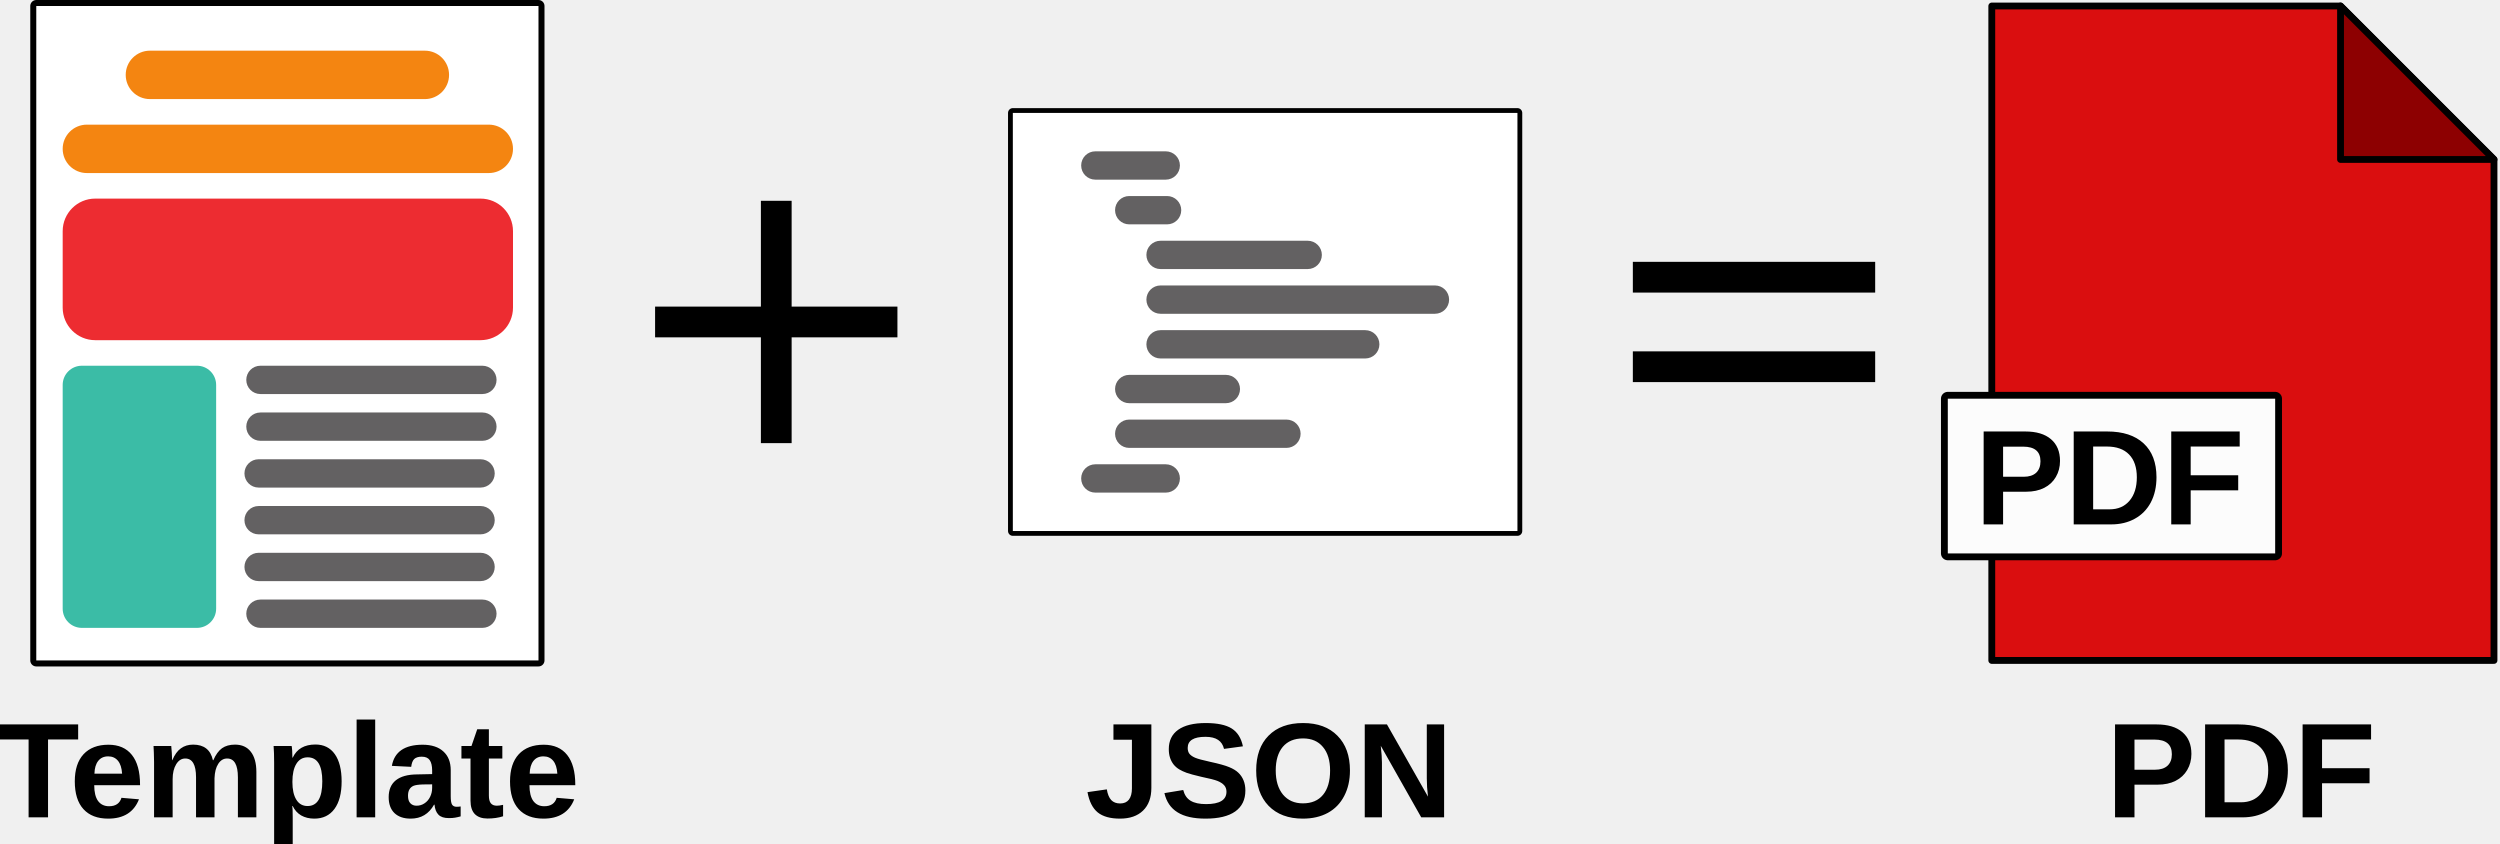
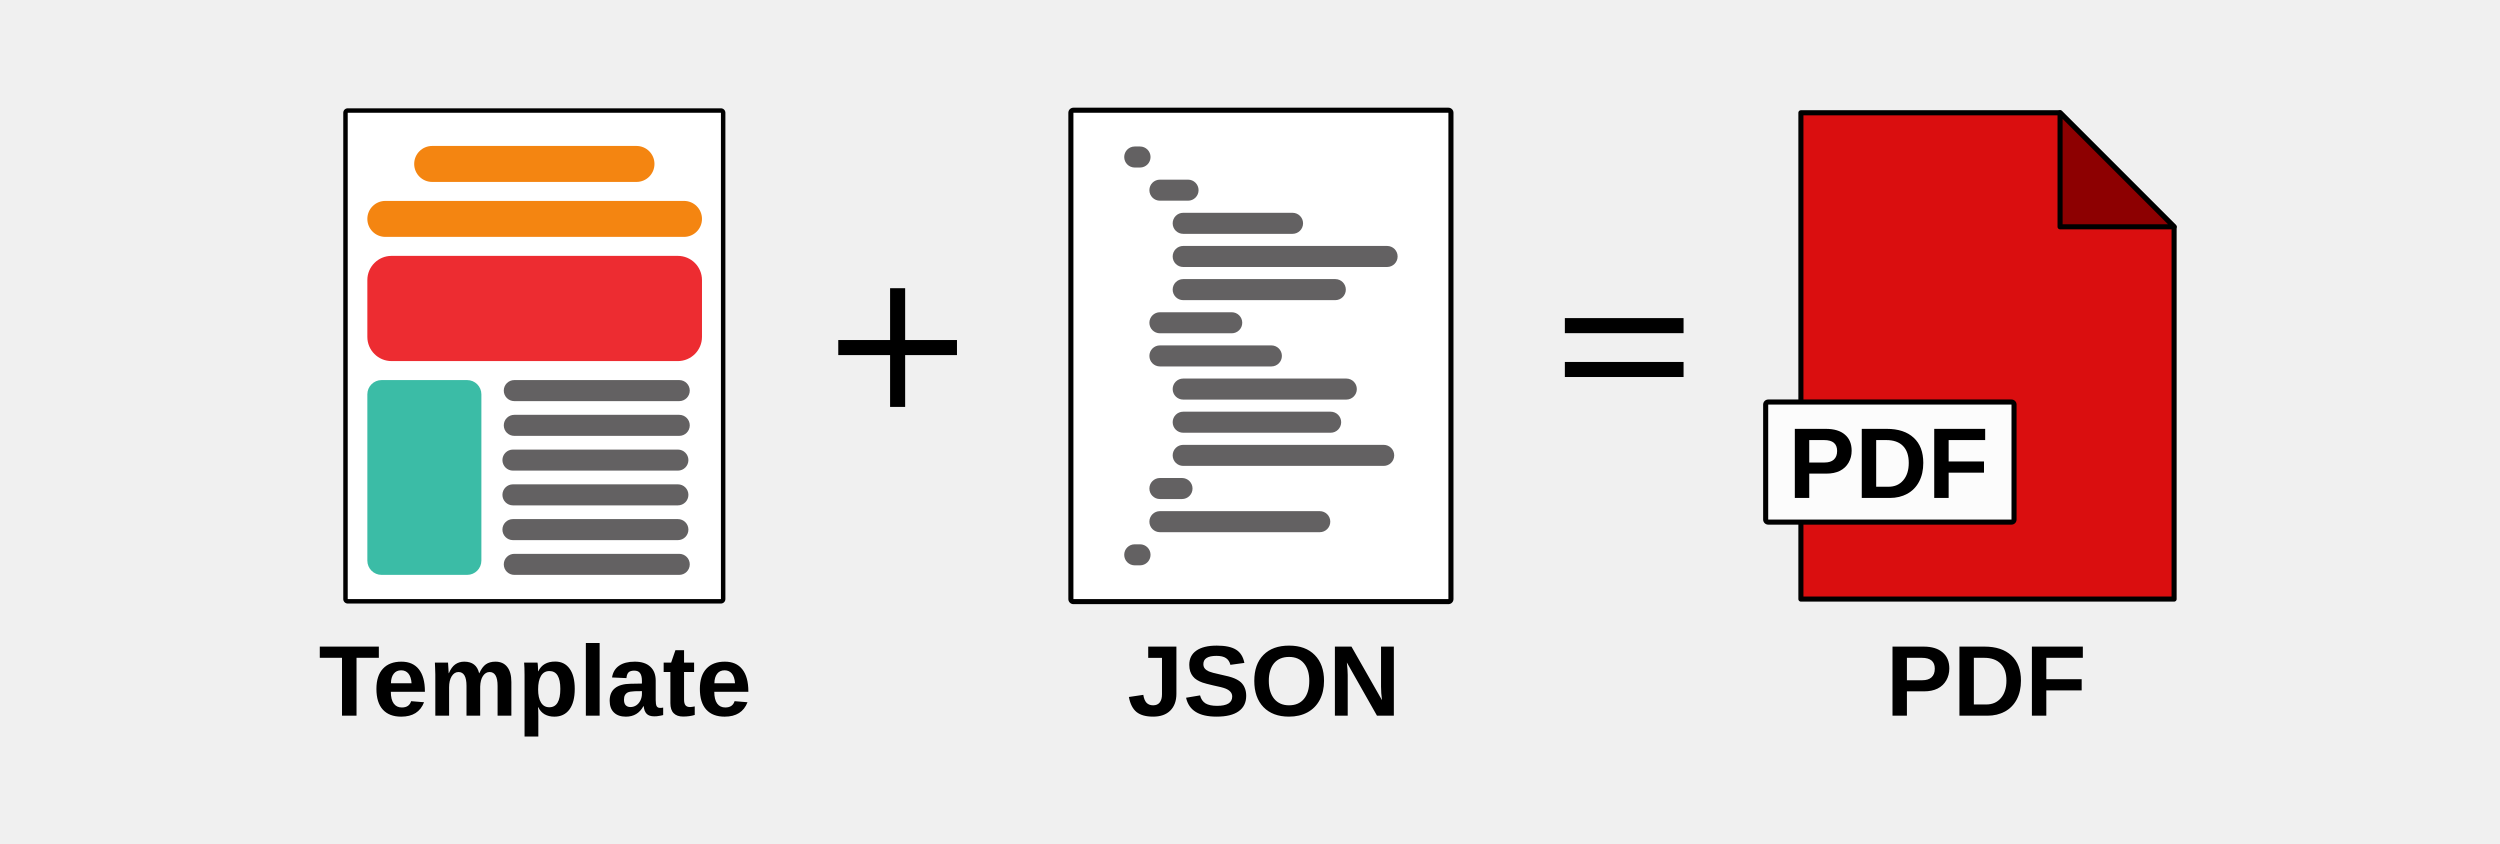
<svg xmlns="http://www.w3.org/2000/svg" width="365.754mm" height="123.478mm" viewBox="0 0 365.754 123.478" version="1.1" id="svg8">
  <defs id="defs2" />
  <g id="layer1" transform="translate(-4.460423,-78.70987)">
-     <path style="fill:#da0e0f;fill-opacity:1;stroke:#000000;stroke-width:1;stroke-linecap:butt;stroke-linejoin:round;stroke-miterlimit:4;stroke-dasharray:none;stroke-opacity:1" d="m 295.861,79.589 v 95.744 h 73.474 V 102.039 L 346.885,79.589 Z" id="path1001" />
-     <g id="g975">
+     <path style="fill:#da0e0f;fill-opacity:1;stroke:#000000;stroke-width:0.743;stroke-linecap:butt;stroke-linejoin:round;stroke-miterlimit:4;stroke-dasharray:none;stroke-opacity:1" d="m 267.935,95.207 v 71.149 h 54.6 V 111.89 L 305.852,95.207 Z" id="path1001" />
+     <g id="g975" transform="matrix(0.7431225,0,0,0.7431225,48.07413,36.06264)">
      <rect y="79.589" x="9.768" height="95.744" width="73.474" id="rect848" style="opacity:1;fill:#ffffff;fill-opacity:1;stroke:#000000;stroke-width:1.757;stroke-linecap:round;stroke-linejoin:round;stroke-miterlimit:4;stroke-dasharray:none;stroke-dashoffset:0;stroke-opacity:1;paint-order:stroke fill markers" />
      <rect ry="3.541" rx="3.541" y="86.124" x="22.852" height="7.083" width="47.307" id="rect826" style="opacity:1;fill:#f48511;fill-opacity:1;stroke:none;stroke-width:0.576;stroke-linecap:round;stroke-linejoin:round;stroke-miterlimit:4;stroke-dasharray:none;stroke-dashoffset:0;stroke-opacity:1;paint-order:stroke fill markers" />
      <rect ry="3.541" rx="3.541" style="opacity:1;fill:#f48511;fill-opacity:1;stroke:none;stroke-width:0.679;stroke-linecap:round;stroke-linejoin:round;stroke-miterlimit:4;stroke-dasharray:none;stroke-dashoffset:0;stroke-opacity:1;paint-order:stroke fill markers" id="rect828" width="65.882" height="7.083" x="13.631" y="96.945" />
      <rect ry="4.762" rx="4.762" y="107.765" x="13.631" height="20.713" width="65.882" id="rect830" style="opacity:1;fill:#ed2c31;fill-opacity:1;stroke:none;stroke-width:1.162;stroke-linecap:round;stroke-linejoin:round;stroke-miterlimit:4;stroke-dasharray:none;stroke-dashoffset:0;stroke-opacity:1;paint-order:stroke fill markers" />
      <rect ry="2.806" rx="2.806" style="opacity:1;fill:#3bbca6;fill-opacity:1;stroke:none;stroke-width:0.923;stroke-linecap:round;stroke-linejoin:round;stroke-miterlimit:4;stroke-dasharray:none;stroke-dashoffset:0;stroke-opacity:1;paint-order:stroke fill markers" id="rect832" width="22.451" height="38.353" x="13.631" y="132.216" />
      <rect ry="2.071" rx="2.071" y="132.216" x="40.491" height="4.143" width="36.616" id="rect834" style="opacity:1;fill:#636162;fill-opacity:1;stroke:none;stroke-width:0.387;stroke-linecap:round;stroke-linejoin:round;stroke-miterlimit:4;stroke-dasharray:none;stroke-dashoffset:0;stroke-opacity:1;paint-order:stroke fill markers" />
      <rect ry="2.071" rx="2.071" style="opacity:1;fill:#636162;fill-opacity:1;stroke:none;stroke-width:0.387;stroke-linecap:round;stroke-linejoin:round;stroke-miterlimit:4;stroke-dasharray:none;stroke-dashoffset:0;stroke-opacity:1;paint-order:stroke fill markers" id="rect836" width="36.616" height="4.143" x="40.491" y="139.058" />
      <rect ry="2.071" rx="2.071" y="145.9" x="40.224" height="4.143" width="36.616" id="rect838" style="opacity:1;fill:#636162;fill-opacity:1;stroke:none;stroke-width:0.387;stroke-linecap:round;stroke-linejoin:round;stroke-miterlimit:4;stroke-dasharray:none;stroke-dashoffset:0;stroke-opacity:1;paint-order:stroke fill markers" />
      <rect ry="2.071" rx="2.071" style="opacity:1;fill:#636162;fill-opacity:1;stroke:none;stroke-width:0.387;stroke-linecap:round;stroke-linejoin:round;stroke-miterlimit:4;stroke-dasharray:none;stroke-dashoffset:0;stroke-opacity:1;paint-order:stroke fill markers" id="rect840" width="36.616" height="4.143" x="40.224" y="152.742" />
      <rect ry="2.071" rx="2.071" y="159.584" x="40.224" height="4.143" width="36.616" id="rect842" style="opacity:1;fill:#636162;fill-opacity:1;stroke:none;stroke-width:0.387;stroke-linecap:round;stroke-linejoin:round;stroke-miterlimit:4;stroke-dasharray:none;stroke-dashoffset:0;stroke-opacity:1;paint-order:stroke fill markers" />
      <rect ry="2.071" rx="2.071" style="opacity:1;fill:#636162;fill-opacity:1;stroke:none;stroke-width:0.387;stroke-linecap:round;stroke-linejoin:round;stroke-miterlimit:4;stroke-dasharray:none;stroke-dashoffset:0;stroke-opacity:1;paint-order:stroke fill markers" id="rect844" width="36.616" height="4.143" x="40.491" y="166.426" />
    </g>
-     <g id="g874" transform="translate(-0.3727405)">
+     <g id="g874" transform="matrix(0.4898305,0,0,0.4898305,77.78716,67.93046)">
      <rect y="108.087" x="116.152" height="35.454" width="4.498" id="rect854" style="opacity:1;fill:#000000;fill-opacity:1;stroke:none;stroke-width:0.266;stroke-linecap:round;stroke-linejoin:round;stroke-miterlimit:4;stroke-dasharray:none;stroke-dashoffset:0;stroke-opacity:1;paint-order:stroke fill markers" />
      <rect transform="rotate(-90)" style="opacity:1;fill:#000000;fill-opacity:1;stroke:none;stroke-width:0.266;stroke-linecap:round;stroke-linejoin:round;stroke-miterlimit:4;stroke-dasharray:none;stroke-dashoffset:0;stroke-opacity:1;paint-order:stroke fill markers" id="rect858" width="4.498" height="35.454" x="-128.064" y="100.674" />
    </g>
-     <g id="g878" transform="translate(88.41835,6.548105)">
+     <g id="g878" transform="matrix(0.4898305,0,0,0.4898305,157.5124,71.13792)">
      <rect y="154.93" x="-128.064" height="35.454" width="4.498" id="rect864" style="opacity:1;fill:#000000;fill-opacity:1;stroke:none;stroke-width:0.266;stroke-linecap:round;stroke-linejoin:round;stroke-miterlimit:4;stroke-dasharray:none;stroke-dashoffset:0;stroke-opacity:1;paint-order:stroke fill markers" transform="rotate(-90)" />
      <rect transform="rotate(-90)" style="opacity:1;fill:#000000;fill-opacity:1;stroke:none;stroke-width:0.266;stroke-linecap:round;stroke-linejoin:round;stroke-miterlimit:4;stroke-dasharray:none;stroke-dashoffset:0;stroke-opacity:1;paint-order:stroke fill markers" id="rect866" width="4.498" height="35.454" x="-114.967" y="154.93" />
    </g>
-     <rect style="opacity:1;fill:#fcfcfc;fill-opacity:1;stroke:#000000;stroke-width:2;stroke-linecap:round;stroke-linejoin:round;stroke-miterlimit:4;stroke-dasharray:none;stroke-dashoffset:0;stroke-opacity:1;paint-order:stroke fill markers" id="rect917" width="47.895" height="22.638" x="289.426" y="137.039" />
-     <text xml:space="preserve" style="font-style:normal;font-variant:normal;font-weight:normal;font-stretch:normal;font-size:3.528px;line-height:1.25;font-family:Aharoni;-inkscape-font-specification:Aharoni;letter-spacing:0px;word-spacing:0px;fill:#000000;fill-opacity:1;stroke:none;stroke-width:0.265" x="293.343" y="155.429" id="text921">
-       <tspan id="tspan919" x="293.343" y="155.429" style="font-style:normal;font-variant:normal;font-weight:bold;font-stretch:normal;font-size:19.756px;font-family:Arial;-inkscape-font-specification:'Arial Bold';fill:#000000;fill-opacity:1;stroke-width:0.265">PDF</tspan>
+     <rect style="opacity:1;fill:#fcfcfc;fill-opacity:1;stroke:#000000;stroke-width:1.486;stroke-linecap:round;stroke-linejoin:round;stroke-miterlimit:4;stroke-dasharray:none;stroke-dashoffset:0;stroke-opacity:1;paint-order:stroke fill markers" id="rect917" width="35.592" height="16.823" x="263.153" y="137.9" />
+     <text xml:space="preserve" style="font-style:normal;font-variant:normal;font-weight:normal;font-stretch:normal;font-size:2.622px;line-height:1.25;font-family:Aharoni;-inkscape-font-specification:Aharoni;letter-spacing:0px;word-spacing:0px;fill:#000000;fill-opacity:1;stroke:none;stroke-width:0.197" x="266.064" y="151.565" id="text921">
+       <tspan id="tspan919" x="266.064" y="151.565" style="font-style:normal;font-variant:normal;font-weight:bold;font-stretch:normal;font-size:14.681px;font-family:Arial;-inkscape-font-specification:'Arial Bold';fill:#000000;fill-opacity:1;stroke-width:0.197">PDF</tspan>
    </text>
-     <text id="text927" y="198.286" x="163.266" style="font-style:normal;font-variant:normal;font-weight:normal;font-stretch:normal;font-size:3.528px;line-height:1.25;font-family:Aharoni;-inkscape-font-specification:Aharoni;letter-spacing:0px;word-spacing:0px;fill:#000000;fill-opacity:1;stroke:none;stroke-width:0.265" xml:space="preserve">
-       <tspan style="font-style:normal;font-variant:normal;font-weight:bold;font-stretch:normal;font-size:19.756px;font-family:Arial;-inkscape-font-specification:'Arial Bold';fill:#000000;fill-opacity:1;stroke-width:0.265" y="198.286" x="163.266" id="tspan925">JSON</tspan>
+     <text id="text927" y="183.414" x="169.4" style="font-style:normal;font-variant:normal;font-weight:normal;font-stretch:normal;font-size:2.622px;line-height:1.25;font-family:Aharoni;-inkscape-font-specification:Aharoni;letter-spacing:0px;word-spacing:0px;fill:#000000;fill-opacity:1;stroke:none;stroke-width:0.197" xml:space="preserve">
+       <tspan style="font-style:normal;font-variant:normal;font-weight:bold;font-stretch:normal;font-size:14.681px;font-family:Arial;-inkscape-font-specification:'Arial Bold';fill:#000000;fill-opacity:1;stroke-width:0.197" y="183.414" x="169.4" id="tspan925">JSON</tspan>
    </text>
-     <g id="g997" transform="translate(0,15.81652)">
-       <rect style="opacity:1;fill:#ffffff;fill-opacity:1;stroke:#000000;stroke-width:1.408;stroke-linecap:round;stroke-linejoin:round;stroke-miterlimit:4;stroke-dasharray:none;stroke-dashoffset:0;stroke-opacity:1;paint-order:stroke fill markers" id="rect880" width="73.824" height="61.168" x="152.64" y="79.414" />
-       <g transform="translate(4.654631,-0.03616285)" id="g985">
-         <rect ry="2.071" rx="2.071" y="85.069" x="157.983" height="4.143" width="14.446" id="rect940" style="opacity:1;fill:#636162;fill-opacity:1;stroke:none;stroke-width:0.243;stroke-linecap:round;stroke-linejoin:round;stroke-miterlimit:4;stroke-dasharray:none;stroke-dashoffset:0;stroke-opacity:1;paint-order:stroke fill markers" />
-         <rect style="opacity:1;fill:#636162;fill-opacity:1;stroke:none;stroke-width:0.199;stroke-linecap:round;stroke-linejoin:round;stroke-miterlimit:4;stroke-dasharray:none;stroke-dashoffset:0;stroke-opacity:1;paint-order:stroke fill markers" id="rect942" width="9.683" height="4.143" x="162.941" y="91.61" rx="2.071" ry="2.071" />
-         <rect ry="2.071" rx="2.071" y="98.151" x="167.525" height="4.143" width="25.671" id="rect944" style="opacity:1;fill:#636162;fill-opacity:1;stroke:none;stroke-width:0.324;stroke-linecap:round;stroke-linejoin:round;stroke-miterlimit:4;stroke-dasharray:none;stroke-dashoffset:0;stroke-opacity:1;paint-order:stroke fill markers" />
-         <rect style="opacity:1;fill:#636162;fill-opacity:1;stroke:none;stroke-width:0.426;stroke-linecap:round;stroke-linejoin:round;stroke-miterlimit:4;stroke-dasharray:none;stroke-dashoffset:0;stroke-opacity:1;paint-order:stroke fill markers" id="rect946" width="44.287" height="4.143" x="167.525" y="104.692" rx="2.071" ry="2.071" />
-         <rect ry="2.071" rx="2.071" y="111.233" x="167.525" height="4.143" width="34.09" id="rect948" style="opacity:1;fill:#636162;fill-opacity:1;stroke:none;stroke-width:0.373;stroke-linecap:round;stroke-linejoin:round;stroke-miterlimit:4;stroke-dasharray:none;stroke-dashoffset:0;stroke-opacity:1;paint-order:stroke fill markers" />
-         <rect ry="2.071" rx="2.071" y="117.774" x="162.941" height="4.143" width="18.282" id="rect950" style="opacity:1;fill:#636162;fill-opacity:1;stroke:none;stroke-width:0.273;stroke-linecap:round;stroke-linejoin:round;stroke-miterlimit:4;stroke-dasharray:none;stroke-dashoffset:0;stroke-opacity:1;paint-order:stroke fill markers" />
-         <rect style="opacity:1;fill:#636162;fill-opacity:1;stroke:none;stroke-width:0.333;stroke-linecap:round;stroke-linejoin:round;stroke-miterlimit:4;stroke-dasharray:none;stroke-dashoffset:0;stroke-opacity:1;paint-order:stroke fill markers" id="rect952" width="27.146" height="4.143" x="162.941" y="124.315" rx="2.071" ry="2.071" />
-         <rect ry="2.071" rx="2.071" y="130.856" x="157.983" height="4.143" width="14.446" id="rect954" style="opacity:1;fill:#636162;fill-opacity:1;stroke:none;stroke-width:0.243;stroke-linecap:round;stroke-linejoin:round;stroke-miterlimit:4;stroke-dasharray:none;stroke-dashoffset:0;stroke-opacity:1;paint-order:stroke fill markers" />
-       </g>
+     <rect y="95.207" x="161.504" height="71.149" width="54.86" id="rect880" style="opacity:1;fill:#ffffff;fill-opacity:1;stroke:#000000;stroke-width:1.486;stroke-linecap:round;stroke-linejoin:round;stroke-miterlimit:4;stroke-dasharray:none;stroke-dashoffset:0;stroke-opacity:1;paint-order:stroke fill markers" />
+     <text id="text958" y="183.417" x="280.35" style="font-style:normal;font-variant:normal;font-weight:normal;font-stretch:normal;font-size:2.622px;line-height:1.25;font-family:Aharoni;-inkscape-font-specification:Aharoni;letter-spacing:0px;word-spacing:0px;fill:#000000;fill-opacity:1;stroke:none;stroke-width:0.197" xml:space="preserve">
+       <tspan style="font-style:normal;font-variant:normal;font-weight:bold;font-stretch:normal;font-size:14.681px;font-family:Arial;-inkscape-font-specification:'Arial Bold';fill:#000000;fill-opacity:1;stroke-width:0.197" y="183.417" x="280.35" id="tspan956">PDF</tspan>
+     </text>
+     <text xml:space="preserve" style="font-style:normal;font-variant:normal;font-weight:normal;font-stretch:normal;font-size:2.622px;line-height:1.25;font-family:Aharoni;-inkscape-font-specification:Aharoni;letter-spacing:0px;word-spacing:0px;fill:#000000;fill-opacity:1;stroke:none;stroke-width:0.197" x="51.073" y="183.417" id="text962">
+       <tspan id="tspan960" x="51.073" y="183.417" style="font-style:normal;font-variant:normal;font-weight:bold;font-stretch:normal;font-size:14.681px;font-family:Arial;-inkscape-font-specification:'Arial Bold';fill:#000000;fill-opacity:1;stroke-width:0.197">Template</tspan>
+     </text>
+     <path style="fill:#8d0001;fill-opacity:1;stroke:#000000;stroke-width:0.743;stroke-linecap:butt;stroke-linejoin:round;stroke-miterlimit:4;stroke-dasharray:none;stroke-opacity:1" d="m 305.852,95.207 v 16.684 h 16.684 z" id="path1003" />
+     <g id="g917" transform="matrix(0.7431225,0,0,0.7431225,48.07413,34.8333)">
+       <rect style="opacity:1;fill:#636162;fill-opacity:1;stroke:none;stroke-width:0.146;stroke-linecap:round;stroke-linejoin:round;stroke-miterlimit:4;stroke-dasharray:none;stroke-dashoffset:0;stroke-opacity:1;paint-order:stroke fill markers" id="rect940" width="5.185" height="4.143" x="162.638" y="87.885" rx="2.071" ry="2.071" />
+       <rect ry="2.071" rx="2.071" y="94.412" x="167.595" height="4.143" width="9.683" id="rect942" style="opacity:1;fill:#636162;fill-opacity:1;stroke:none;stroke-width:0.199;stroke-linecap:round;stroke-linejoin:round;stroke-miterlimit:4;stroke-dasharray:none;stroke-dashoffset:0;stroke-opacity:1;paint-order:stroke fill markers" />
+       <rect style="opacity:1;fill:#636162;fill-opacity:1;stroke:none;stroke-width:0.324;stroke-linecap:round;stroke-linejoin:round;stroke-miterlimit:4;stroke-dasharray:none;stroke-dashoffset:0;stroke-opacity:1;paint-order:stroke fill markers" id="rect944" width="25.671" height="4.143" x="172.179" y="100.938" rx="2.071" ry="2.071" />
+       <rect ry="2.071" rx="2.071" y="107.464" x="172.179" height="4.143" width="44.287" id="rect946" style="opacity:1;fill:#636162;fill-opacity:1;stroke:none;stroke-width:0.426;stroke-linecap:round;stroke-linejoin:round;stroke-miterlimit:4;stroke-dasharray:none;stroke-dashoffset:0;stroke-opacity:1;paint-order:stroke fill markers" />
+       <rect style="opacity:1;fill:#636162;fill-opacity:1;stroke:none;stroke-width:0.373;stroke-linecap:round;stroke-linejoin:round;stroke-miterlimit:4;stroke-dasharray:none;stroke-dashoffset:0;stroke-opacity:1;paint-order:stroke fill markers" id="rect948" width="34.09" height="4.143" x="172.179" y="113.991" rx="2.071" ry="2.071" />
+       <rect style="opacity:1;fill:#636162;fill-opacity:1;stroke:none;stroke-width:0.273;stroke-linecap:round;stroke-linejoin:round;stroke-miterlimit:4;stroke-dasharray:none;stroke-dashoffset:0;stroke-opacity:1;paint-order:stroke fill markers" id="rect950" width="18.282" height="4.143" x="167.595" y="120.517" rx="2.071" ry="2.071" />
+       <rect ry="2.071" rx="2.071" y="166.202" x="162.638" height="4.143" width="5.185" id="rect875" style="opacity:1;fill:#636162;fill-opacity:1;stroke:none;stroke-width:0.146;stroke-linecap:round;stroke-linejoin:round;stroke-miterlimit:4;stroke-dasharray:none;stroke-dashoffset:0;stroke-opacity:1;paint-order:stroke fill markers" />
+       <rect style="opacity:1;fill:#636162;fill-opacity:1;stroke:none;stroke-width:0.327;stroke-linecap:round;stroke-linejoin:round;stroke-miterlimit:4;stroke-dasharray:none;stroke-dashoffset:0;stroke-opacity:1;paint-order:stroke fill markers" id="rect877" width="26.088" height="4.143" x="167.595" y="127.043" rx="2.071" ry="2.071" />
+       <rect ry="2.071" rx="2.071" y="133.57" x="172.179" height="4.143" width="36.255" id="rect879" style="opacity:1;fill:#636162;fill-opacity:1;stroke:none;stroke-width:0.385;stroke-linecap:round;stroke-linejoin:round;stroke-miterlimit:4;stroke-dasharray:none;stroke-dashoffset:0;stroke-opacity:1;paint-order:stroke fill markers" />
+       <rect style="opacity:1;fill:#636162;fill-opacity:1;stroke:none;stroke-width:0.368;stroke-linecap:round;stroke-linejoin:round;stroke-miterlimit:4;stroke-dasharray:none;stroke-dashoffset:0;stroke-opacity:1;paint-order:stroke fill markers" id="rect881" width="33.174" height="4.143" x="172.179" y="140.096" rx="2.071" ry="2.071" />
+       <rect ry="2.071" rx="2.071" y="146.623" x="172.179" height="4.143" width="43.615" id="rect883" style="opacity:1;fill:#636162;fill-opacity:1;stroke:none;stroke-width:0.422;stroke-linecap:round;stroke-linejoin:round;stroke-miterlimit:4;stroke-dasharray:none;stroke-dashoffset:0;stroke-opacity:1;paint-order:stroke fill markers" />
+       <rect ry="2.071" rx="2.071" y="153.149" x="167.595" height="4.143" width="8.493" id="rect885" style="opacity:1;fill:#636162;fill-opacity:1;stroke:none;stroke-width:0.186;stroke-linecap:round;stroke-linejoin:round;stroke-miterlimit:4;stroke-dasharray:none;stroke-dashoffset:0;stroke-opacity:1;paint-order:stroke fill markers" />
+       <rect style="opacity:1;fill:#636162;fill-opacity:1;stroke:none;stroke-width:0.382;stroke-linecap:round;stroke-linejoin:round;stroke-miterlimit:4;stroke-dasharray:none;stroke-dashoffset:0;stroke-opacity:1;paint-order:stroke fill markers" id="rect887" width="35.613" height="4.143" x="167.595" y="159.675" rx="2.071" ry="2.071" />
    </g>
-     <text id="text958" y="198.291" x="312.568" style="font-style:normal;font-variant:normal;font-weight:normal;font-stretch:normal;font-size:3.528px;line-height:1.25;font-family:Aharoni;-inkscape-font-specification:Aharoni;letter-spacing:0px;word-spacing:0px;fill:#000000;fill-opacity:1;stroke:none;stroke-width:0.265" xml:space="preserve">
-       <tspan style="font-style:normal;font-variant:normal;font-weight:bold;font-stretch:normal;font-size:19.756px;font-family:Arial;-inkscape-font-specification:'Arial Bold';fill:#000000;fill-opacity:1;stroke-width:0.265" y="198.291" x="312.568" id="tspan956">PDF</tspan>
-     </text>
-     <text xml:space="preserve" style="font-style:normal;font-variant:normal;font-weight:normal;font-stretch:normal;font-size:3.528px;line-height:1.25;font-family:Aharoni;-inkscape-font-specification:Aharoni;letter-spacing:0px;word-spacing:0px;fill:#000000;fill-opacity:1;stroke:none;stroke-width:0.265" x="4.036" y="198.291" id="text962">
-       <tspan id="tspan960" x="4.036" y="198.291" style="font-style:normal;font-variant:normal;font-weight:bold;font-stretch:normal;font-size:19.756px;font-family:Arial;-inkscape-font-specification:'Arial Bold';fill:#000000;fill-opacity:1;stroke-width:0.265">Template</tspan>
-     </text>
-     <path style="fill:#8d0001;fill-opacity:1;stroke:#000000;stroke-width:1;stroke-linecap:butt;stroke-linejoin:round;stroke-miterlimit:4;stroke-dasharray:none;stroke-opacity:1" d="m 346.885,79.589 v 22.451 h 22.451 z" id="path1003" />
  </g>
</svg>
